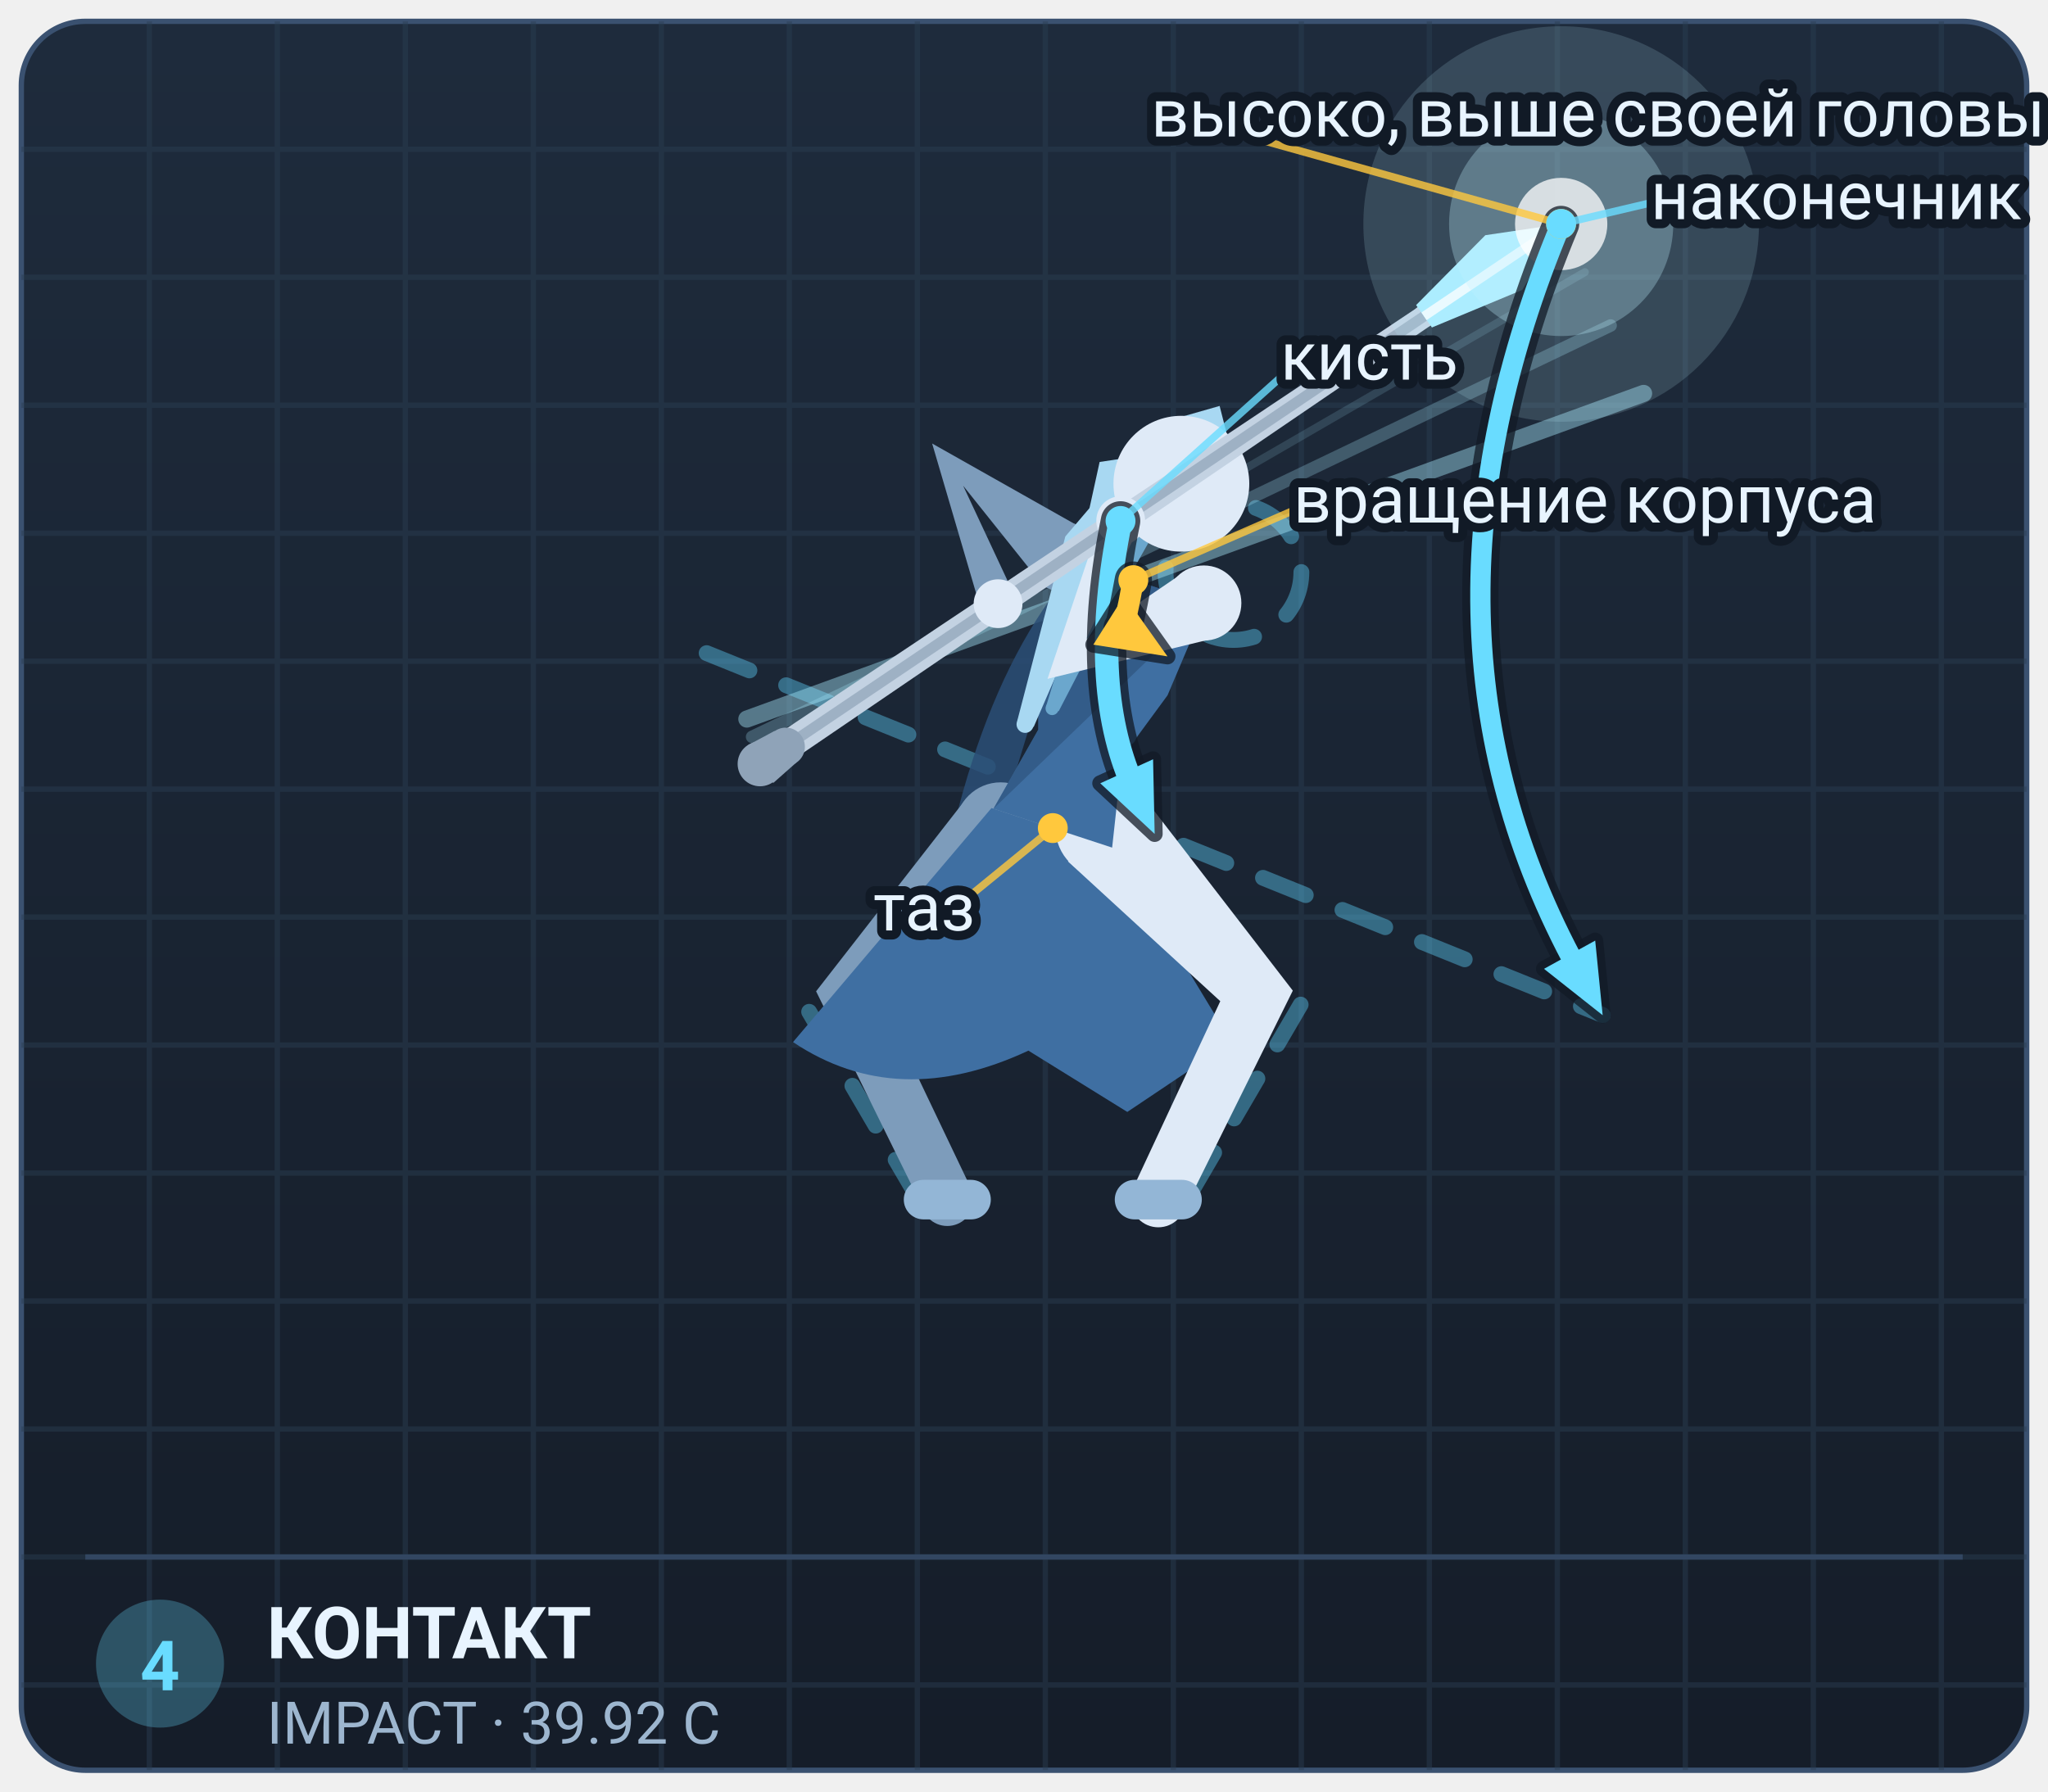
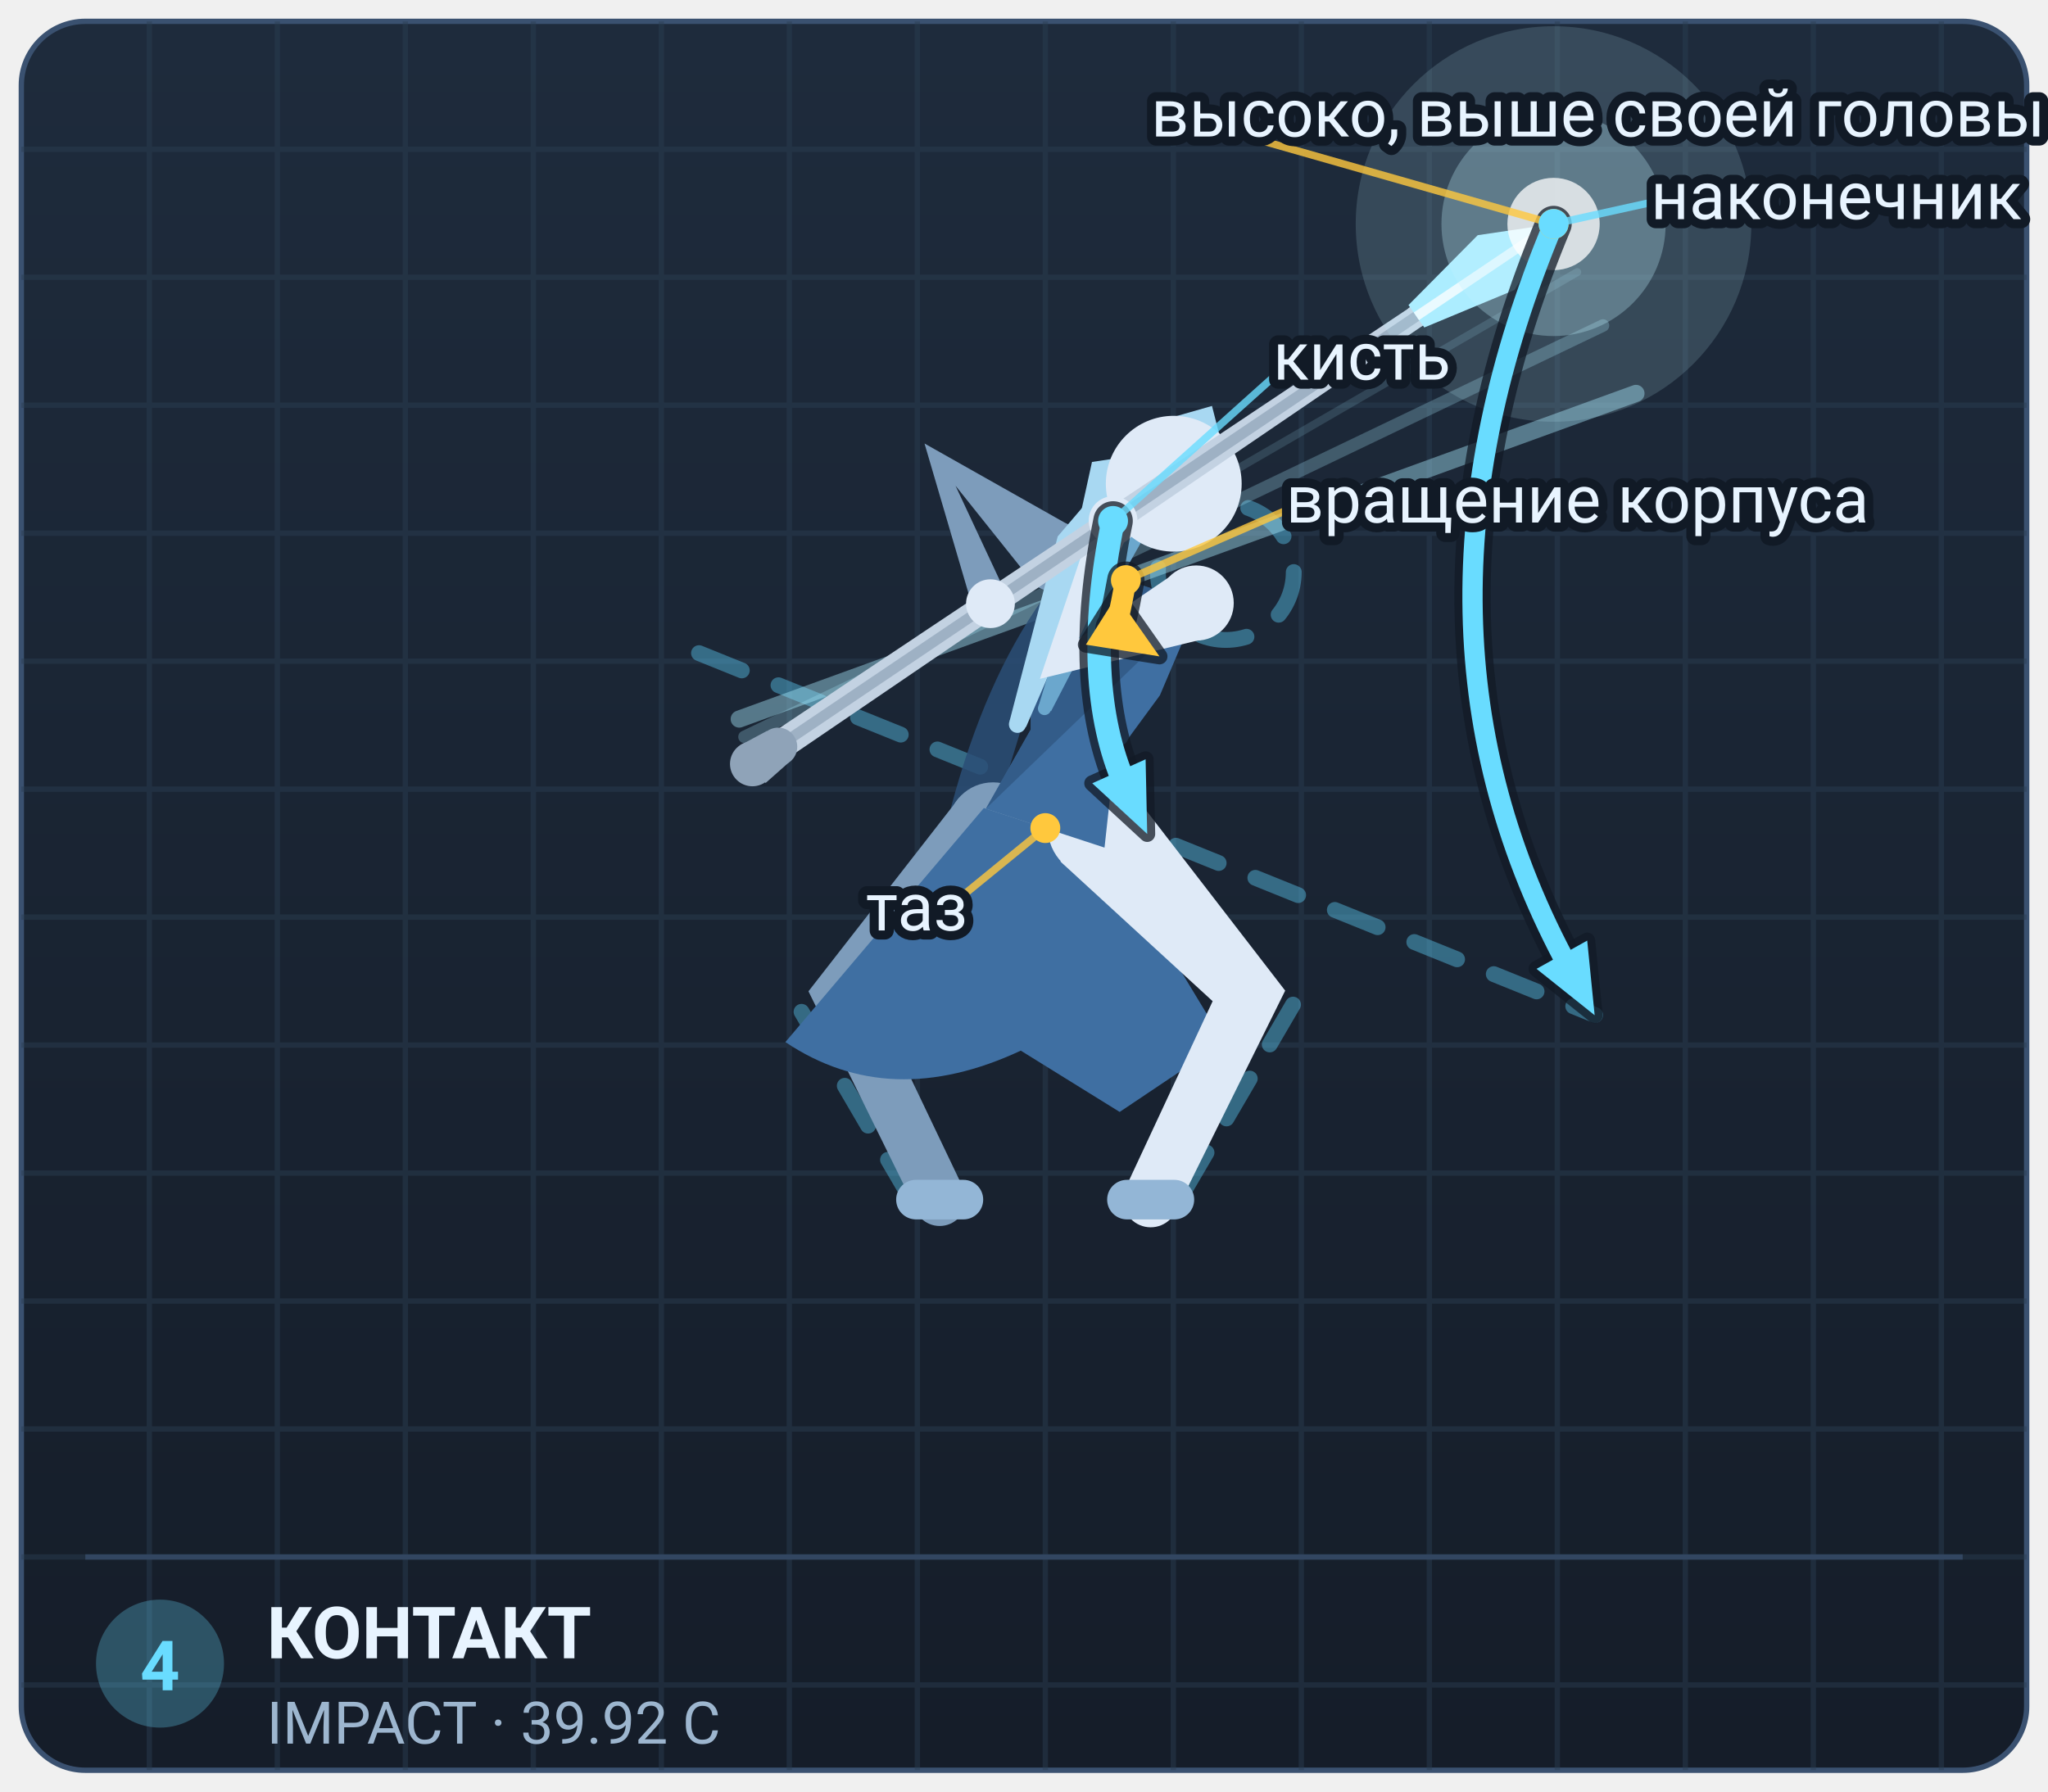
<svg xmlns="http://www.w3.org/2000/svg" viewBox="0 0 384 336" width="100%" preserveAspectRatio="xMidYMid meet" role="img">
  <defs>
-     <linearGradient id="g67474" x1="0" y1="0" x2="0" y2="1">
+     <linearGradient id="g17742" x1="0" y1="0" x2="0" y2="1">
      <stop offset="0" stop-color="#1e2b3c" />
      <stop offset="1" stop-color="#151d29" />
    </linearGradient>
-     <clipPath id="cg67474">
+     <clipPath id="cg17742">
      <rect x="4" y="4" width="376" height="328" rx="12" />
    </clipPath>
  </defs>
-   <rect x="4" y="4" width="376" height="328" rx="12" fill="url(#g67474)" stroke="#3a5170" />
-   <g clip-path="url(#cg67474)" stroke="#2b3d52" stroke-width="1" opacity="0.45">
+   <rect x="4" y="4" width="376" height="328" rx="12" fill="url(#g17742)" stroke="#3a5170" />
+   <g clip-path="url(#cg17742)" stroke="#2b3d52" stroke-width="1" opacity="0.45">
    <line x1="28" y1="4" x2="28" y2="332" />
    <line x1="52" y1="4" x2="52" y2="332" />
    <line x1="76" y1="4" x2="76" y2="332" />
    <line x1="100" y1="4" x2="100" y2="332" />
    <line x1="124" y1="4" x2="124" y2="332" />
    <line x1="148" y1="4" x2="148" y2="332" />
    <line x1="172" y1="4" x2="172" y2="332" />
    <line x1="196" y1="4" x2="196" y2="332" />
    <line x1="220" y1="4" x2="220" y2="332" />
    <line x1="244" y1="4" x2="244" y2="332" />
    <line x1="268" y1="4" x2="268" y2="332" />
    <line x1="292" y1="4" x2="292" y2="332" />
    <line x1="316" y1="4" x2="316" y2="332" />
    <line x1="340" y1="4" x2="340" y2="332" />
    <line x1="364" y1="4" x2="364" y2="332" />
    <line x1="4" y1="28" x2="380" y2="28" />
    <line x1="4" y1="52" x2="380" y2="52" />
    <line x1="4" y1="76" x2="380" y2="76" />
    <line x1="4" y1="100" x2="380" y2="100" />
    <line x1="4" y1="124" x2="380" y2="124" />
    <line x1="4" y1="148" x2="380" y2="148" />
    <line x1="4" y1="172" x2="380" y2="172" />
    <line x1="4" y1="196" x2="380" y2="196" />
    <line x1="4" y1="220" x2="380" y2="220" />
    <line x1="4" y1="244" x2="380" y2="244" />
    <line x1="4" y1="268" x2="380" y2="268" />
    <line x1="4" y1="292" x2="380" y2="292" />
    <line x1="4" y1="316" x2="380" y2="316" />
  </g>
-   <g transform="translate(197.40,224.98) scale(1.2363)">
+   <g transform="translate(195.97,224.98) scale(1.2363)">
    <g opacity="0.40" fill="none" stroke="#5fd4ff" stroke-width="2.4" stroke-dasharray="7 6" stroke-linecap="round" stroke-linejoin="round">
      <polyline points="-20.3,-0.0 -37.6,-29.6 0.0,-46.8 37.6,-29.6 20.3,-0.0" />
      <polyline points="0.0,-46.8 17.4,-82.4" />
      <polyline points="-52.5,-82.9 83.4,-28.0" />
      <circle cx="27.4" cy="-95.2" r="10.3" />
    </g>
    <line x1="89.6" y1="-122.3" x2="-46.4" y2="-72.9" stroke="#a9ecff" stroke-width="2.6" opacity="0.42" stroke-linecap="round" />
    <line x1="84.6" y1="-132.6" x2="-45.6" y2="-70.2" stroke="#a9ecff" stroke-width="1.9" opacity="0.26" stroke-linecap="round" />
    <line x1="80.7" y1="-140.7" x2="-44.9" y2="-68.0" stroke="#a9ecff" stroke-width="1.2" opacity="0.15" stroke-linecap="round" />
    <path d="M 4.1 -96.7 Q -15.1 -75.5 -19.8 -27.3 L -7.5 -58.8 Z" fill="#2a4d75" opacity="0.85" />
    <polygon points="-19.5,1.7 -35.9,-31.6 -13.0,-61.0 -2.8,-51.8 -26.0,-30.2 -12.4,-1.7" fill="#7d9cbb" opacity="1.00" />
    <circle cx="-16.0" cy="-0.0" r="4.0" fill="#7d9cbb" />
    <circle cx="-7.9" cy="-56.4" r="6.9" fill="#7d9cbb" />
    <polygon points="-1.7,-93.4 -13.6,-108.3 -5.7,-91.4 -10.9,-89.5 -18.3,-114.7 4.9,-101.6" fill="#7d9cbb" opacity="1.00" />
    <circle cx="1.6" cy="-97.5" r="5.3" fill="#7d9cbb" />
    <circle cx="-8.3" cy="-90.4" r="2.8" fill="#7d9cbb" />
    <path d="M -9.3 -59.4 L -39.4 -23.9 Q -23.6 -13.3 -3.7 -22.6 Q -3.7 -22.6 11.3 -13.3 Q 11.3 -13.3 27.1 -23.9 L 9.3 -53.3 Z" fill="#3f6fa2" />
    <polygon points="12.2,-1.8 25.4,-30.1 2.3,-51.3 13.5,-61.4 36.4,-31.7 19.8,1.8" fill="#dfeaf7" opacity="1.00" />
    <circle cx="16.0" cy="-0.0" r="4.2" fill="#dfeaf7" />
    <circle cx="7.9" cy="-56.4" r="7.5" fill="#dfeaf7" />
    <polygon points="23.3,-90.4 17.4,-76.5 10.5,-67.1 9.0,-53.4 -9.0,-59.3 -2.2,-71.3 -2.2,-82.9 1.1,-97.6" fill="#3f6fa2" />
    <polygon points="-9.0,-59.3 -2.2,-71.3 -2.2,-82.9 1.1,-97.6 23.3,-90.4" fill="#2a4d75" opacity="0.55" />
    <polygon points="19.6,-106.8 8.2,-97.3 -2.9,-71.7 -5.4,-72.6 1.9,-100.6 12.9,-113.5" fill="#a8d8f2" opacity="1.00" />
    <circle cx="16.2" cy="-110.2" r="4.8" fill="#a8d8f2" />
    <circle cx="-4.2" cy="-72.1" r="1.3" fill="#a8d8f2" />
    <polygon points="19.5,-108.5 9.8,-91.3 0.9,-74.1 -1.0,-74.9 4.7,-93.6 12.9,-111.8" fill="#6ba7cd" opacity="1.00" />
    <circle cx="16.2" cy="-110.2" r="3.7" fill="#6ba7cd" />
    <circle cx="-0.1" cy="-74.5" r="1.0" fill="#6ba7cd" />
    <polygon points="16.0,-107.0 11.1,-109.3 4.2,-90.4 2.5,-90.9 7.1,-111.9 16.4,-113.3" fill="#a8d8f2" opacity="1.00" />
    <circle cx="16.2" cy="-110.2" r="3.2" fill="#a8d8f2" />
    <circle cx="3.3" cy="-90.6" r="0.9" fill="#a8d8f2" />
    <polygon points="25.3,-120.4 28.7,-107.1 7.0,-108.1 18.3,-118.4" fill="#a8d8f2" />
    <circle cx="19.5" cy="-108.6" r="10.3" fill="#dfeaf7" />
    <polygon points="25.1,-85.3 -0.8,-79.0 7.6,-104.0 13.0,-101.9 5.1,-85.1 20.8,-95.8" fill="#dfeaf7" opacity="1.00" />
    <circle cx="22.9" cy="-90.5" r="5.7" fill="#dfeaf7" />
    <circle cx="10.3" cy="-103.0" r="2.9" fill="#dfeaf7" />
    <polygon points="-45.6,-68.0 55.4,-135.4 57.3,-132.6 -43.1,-64.2" fill="#c3d2e2" opacity="1.00" />
    <circle cx="-44.4" cy="-66.1" r="2.2" fill="#c3d2e2" />
    <circle cx="56.3" cy="-134.0" r="1.7" fill="#c3d2e2" />
    <line x1="-44.4" y1="-66.1" x2="56.3" y2="-134.0" stroke="#8fa3b8" stroke-width="1.6" opacity="0.7" />
    <polygon points="-46.3,-68.9 -42.2,-71.1 -38.9,-66.3 -42.4,-63.2" fill="#8fa3b8" opacity="1.00" />
    <circle cx="-44.4" cy="-66.1" r="3.4" fill="#8fa3b8" />
    <circle cx="-40.5" cy="-68.7" r="2.9" fill="#8fa3b8" />
    <polygon points="77.1,-148.0 65.6,-146.3 55.1,-135.7 57.5,-132.3 71.2,-138.0" fill="#a9ecff" />
    <line x1="56.3" y1="-134.0" x2="77.1" y2="-148.0" stroke="#ffffff" stroke-width="1.4" opacity="0.85" />
    <circle cx="-8.3" cy="-90.4" r="3.7" fill="#dfeaf7" />
    <circle cx="10.3" cy="-103.0" r="3.7" fill="#dfeaf7" />
    <rect x="-22.6" y="-3.0" width="13.2" height="6" rx="3" fill="#93b6d6" />
    <rect x="9.4" y="-3.0" width="13.2" height="6" rx="3" fill="#93b6d6" />
    <circle cx="77.1" cy="-148.0" r="30" fill="#bff2ff" opacity="0.16" />
    <circle cx="77.1" cy="-148.0" r="17" fill="#bff2ff" opacity="0.30" />
    <circle cx="77.1" cy="-148.0" r="7" fill="#ffffff" opacity="0.75" />
  </g>
-   <path d="M 210.1 97.7 Q 203.9 128.1 212.4 147.3" fill="none" stroke="#111a26" stroke-width="7.4" stroke-linecap="round" opacity="0.75" />
-   <polygon points="216.5,156.4 206.3,146.9 216.2,142.4" fill="none" stroke="#111a26" stroke-width="3" stroke-linejoin="round" opacity="0.75" />
-   <path d="M 210.1 97.7 Q 203.9 128.1 212.4 147.3" fill="none" stroke="#69dcff" stroke-width="4.4" stroke-linecap="round" />
-   <polygon points="216.5,156.4 206.3,146.9 216.2,142.4" fill="#69dcff" />
-   <path d="M 292.7 42.0 Q 261.0 118.0 295.7 181.6" fill="none" stroke="#111a26" stroke-width="6.8" stroke-linecap="round" opacity="0.75" />
-   <polygon points="300.5,190.4 289.5,181.7 299.1,176.4" fill="none" stroke="#111a26" stroke-width="3" stroke-linejoin="round" opacity="0.75" />
-   <path d="M 292.7 42.0 Q 261.0 118.0 295.7 181.6" fill="none" stroke="#69dcff" stroke-width="3.8" stroke-linecap="round" />
-   <polygon points="300.5,190.4 289.5,181.7 299.1,176.4" fill="#69dcff" />
-   <path d="M 212.5 108.8 Q 210.8 118.1 210.4 117.8" fill="none" stroke="#111a26" stroke-width="7.0" stroke-linecap="round" opacity="0.75" />
-   <polygon points="218.9,123.1 205.0,120.9 210.8,111.7" fill="none" stroke="#111a26" stroke-width="3" stroke-linejoin="round" opacity="0.75" />
-   <path d="M 212.5 108.8 Q 210.8 118.1 210.4 117.8" fill="none" stroke="#ffc83d" stroke-width="4.0" stroke-linecap="round" />
-   <polygon points="218.9,123.1 205.0,120.9 210.8,111.7" fill="#ffc83d" />
-   <line x1="292.7" y1="42.0" x2="219.8" y2="21.6" stroke="#ffc83d" stroke-width="1.4" opacity="0.8" />
-   <circle cx="292.7" cy="42.0" r="2.8" fill="#ffc83d" />
+   <path d="M 208.7 97.7 Q 202.5 128.1 211.0 147.3" fill="none" stroke="#111a26" stroke-width="7.4" stroke-linecap="round" opacity="0.75" />
+   <polygon points="215.1,156.4 204.8,146.9 214.8,142.4" fill="none" stroke="#111a26" stroke-width="3" stroke-linejoin="round" opacity="0.75" />
+   <path d="M 208.7 97.7 Q 202.5 128.1 211.0 147.3" fill="none" stroke="#69dcff" stroke-width="4.4" stroke-linecap="round" />
+   <polygon points="215.1,156.4 204.8,146.9 214.8,142.4" fill="#69dcff" />
+   <path d="M 291.3 42.0 Q 259.5 118.0 294.2 181.6" fill="none" stroke="#111a26" stroke-width="6.8" stroke-linecap="round" opacity="0.75" />
+   <polygon points="299.0,190.4 288.1,181.7 297.6,176.4" fill="none" stroke="#111a26" stroke-width="3" stroke-linejoin="round" opacity="0.75" />
+   <path d="M 291.3 42.0 Q 259.5 118.0 294.2 181.6" fill="none" stroke="#69dcff" stroke-width="3.8" stroke-linecap="round" />
+   <polygon points="299.0,190.4 288.1,181.7 297.6,176.4" fill="#69dcff" />
+   <path d="M 211.1 108.8 Q 209.4 118.1 208.9 117.8" fill="none" stroke="#111a26" stroke-width="7.0" stroke-linecap="round" opacity="0.75" />
+   <polygon points="217.4,123.1 203.6,120.9 209.4,111.7" fill="none" stroke="#111a26" stroke-width="3" stroke-linejoin="round" opacity="0.75" />
+   <path d="M 211.1 108.8 Q 209.4 118.1 208.9 117.8" fill="none" stroke="#ffc83d" stroke-width="4.0" stroke-linecap="round" />
+   <polygon points="217.4,123.1 203.6,120.9 209.4,111.7" fill="#ffc83d" />
+   <line x1="291.3" y1="42.0" x2="219.8" y2="21.6" stroke="#ffc83d" stroke-width="1.4" opacity="0.8" />
+   <circle cx="291.3" cy="42.0" r="2.8" fill="#ffc83d" />
  <text x="215.8" y="25.6" fill="#e8f4ff" font-size="12.5" text-anchor="start" font-family="Segoe UI, Roboto, sans-serif" paint-order="stroke" stroke="#111a26" stroke-width="3.4" stroke-linejoin="round">высоко, выше своей головы</text>
-   <line x1="292.7" y1="42.0" x2="313.5" y2="37.1" stroke="#69dcff" stroke-width="1.4" opacity="0.8" />
-   <circle cx="292.7" cy="42.0" r="2.8" fill="#69dcff" />
+   <line x1="291.3" y1="42.0" x2="313.5" y2="37.1" stroke="#69dcff" stroke-width="1.4" opacity="0.8" />
+   <circle cx="291.3" cy="42.0" r="2.8" fill="#69dcff" />
  <text x="309.5" y="41.1" fill="#e8f4ff" font-size="12.5" text-anchor="start" font-family="Segoe UI, Roboto, sans-serif" paint-order="stroke" stroke="#111a26" stroke-width="3.4" stroke-linejoin="round">наконечник</text>
-   <line x1="197.4" y1="155.3" x2="178.8" y2="170.5" stroke="#ffc83d" stroke-width="1.4" opacity="0.8" />
-   <circle cx="197.4" cy="155.3" r="2.8" fill="#ffc83d" />
-   <text x="182.8" y="174.5" fill="#e8f4ff" font-size="12.5" text-anchor="end" font-family="Segoe UI, Roboto, sans-serif" paint-order="stroke" stroke="#111a26" stroke-width="3.4" stroke-linejoin="round">таз</text>
-   <line x1="212.5" y1="108.8" x2="246.5" y2="94.0" stroke="#ffc83d" stroke-width="1.4" opacity="0.8" />
-   <circle cx="212.5" cy="108.8" r="2.8" fill="#ffc83d" />
-   <text x="242.5" y="98.0" fill="#e8f4ff" font-size="12.5" text-anchor="start" font-family="Segoe UI, Roboto, sans-serif" paint-order="stroke" stroke="#111a26" stroke-width="3.4" stroke-linejoin="round">вращение корпуса</text>
-   <line x1="210.1" y1="97.7" x2="244.1" y2="67.2" stroke="#69dcff" stroke-width="1.4" opacity="0.8" />
-   <circle cx="210.1" cy="97.7" r="2.8" fill="#69dcff" />
-   <text x="240.1" y="71.2" fill="#e8f4ff" font-size="12.5" text-anchor="start" font-family="Segoe UI, Roboto, sans-serif" paint-order="stroke" stroke="#111a26" stroke-width="3.4" stroke-linejoin="round">кисть</text>
+   <line x1="196.0" y1="155.3" x2="177.4" y2="170.5" stroke="#ffc83d" stroke-width="1.4" opacity="0.8" />
+   <circle cx="196.0" cy="155.3" r="2.8" fill="#ffc83d" />
+   <text x="181.4" y="174.5" fill="#e8f4ff" font-size="12.5" text-anchor="end" font-family="Segoe UI, Roboto, sans-serif" paint-order="stroke" stroke="#111a26" stroke-width="3.4" stroke-linejoin="round">таз</text>
+   <line x1="211.1" y1="108.8" x2="245.1" y2="94.0" stroke="#ffc83d" stroke-width="1.4" opacity="0.8" />
+   <circle cx="211.1" cy="108.8" r="2.8" fill="#ffc83d" />
+   <text x="241.1" y="98.0" fill="#e8f4ff" font-size="12.5" text-anchor="start" font-family="Segoe UI, Roboto, sans-serif" paint-order="stroke" stroke="#111a26" stroke-width="3.4" stroke-linejoin="round">вращение корпуса</text>
+   <line x1="208.7" y1="97.7" x2="242.7" y2="67.2" stroke="#69dcff" stroke-width="1.4" opacity="0.8" />
+   <circle cx="208.7" cy="97.7" r="2.8" fill="#69dcff" />
+   <text x="238.7" y="71.2" fill="#e8f4ff" font-size="12.5" text-anchor="start" font-family="Segoe UI, Roboto, sans-serif" paint-order="stroke" stroke="#111a26" stroke-width="3.4" stroke-linejoin="round">кисть</text>
  <line x1="16" y1="292" x2="368" y2="292" stroke="#3a5170" opacity="0.7" />
  <circle cx="30" cy="312" r="12" fill="#69dcff" opacity="0.28" />
  <text x="30" y="317" fill="#69dcff" font-size="13" font-weight="700" text-anchor="middle" font-family="Segoe UI, Roboto, sans-serif">4</text>
  <text x="50" y="311" fill="#e8f4ff" font-size="13.5" font-weight="700" font-family="Segoe UI, Roboto, sans-serif">КОНТАКТ</text>
  <text x="50" y="327" fill="#9db6cf" font-size="11" font-family="Segoe UI, Roboto, sans-serif">IMPACT · 39.92 С</text>
</svg>
